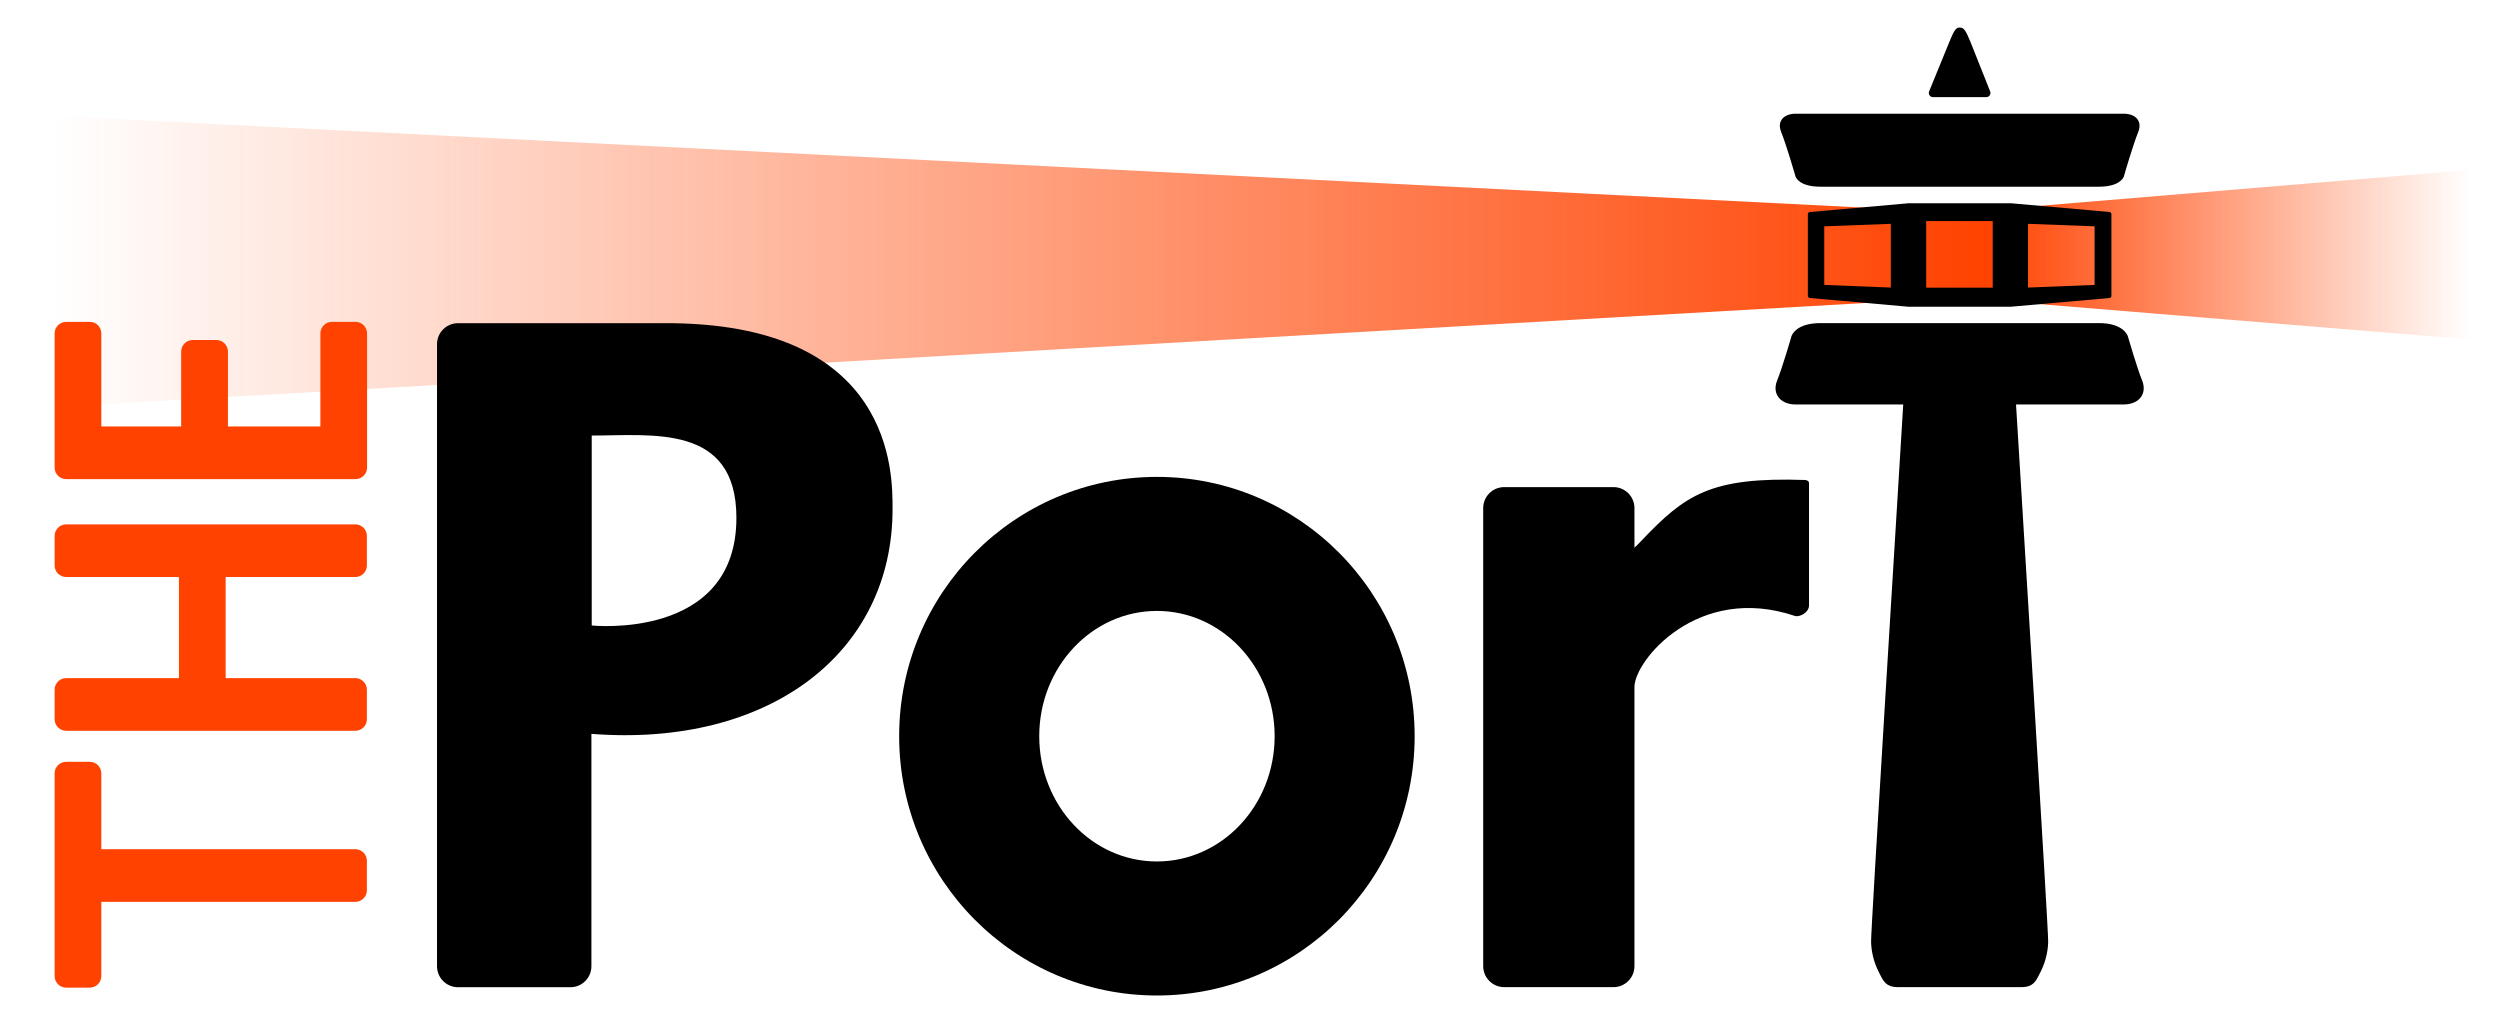
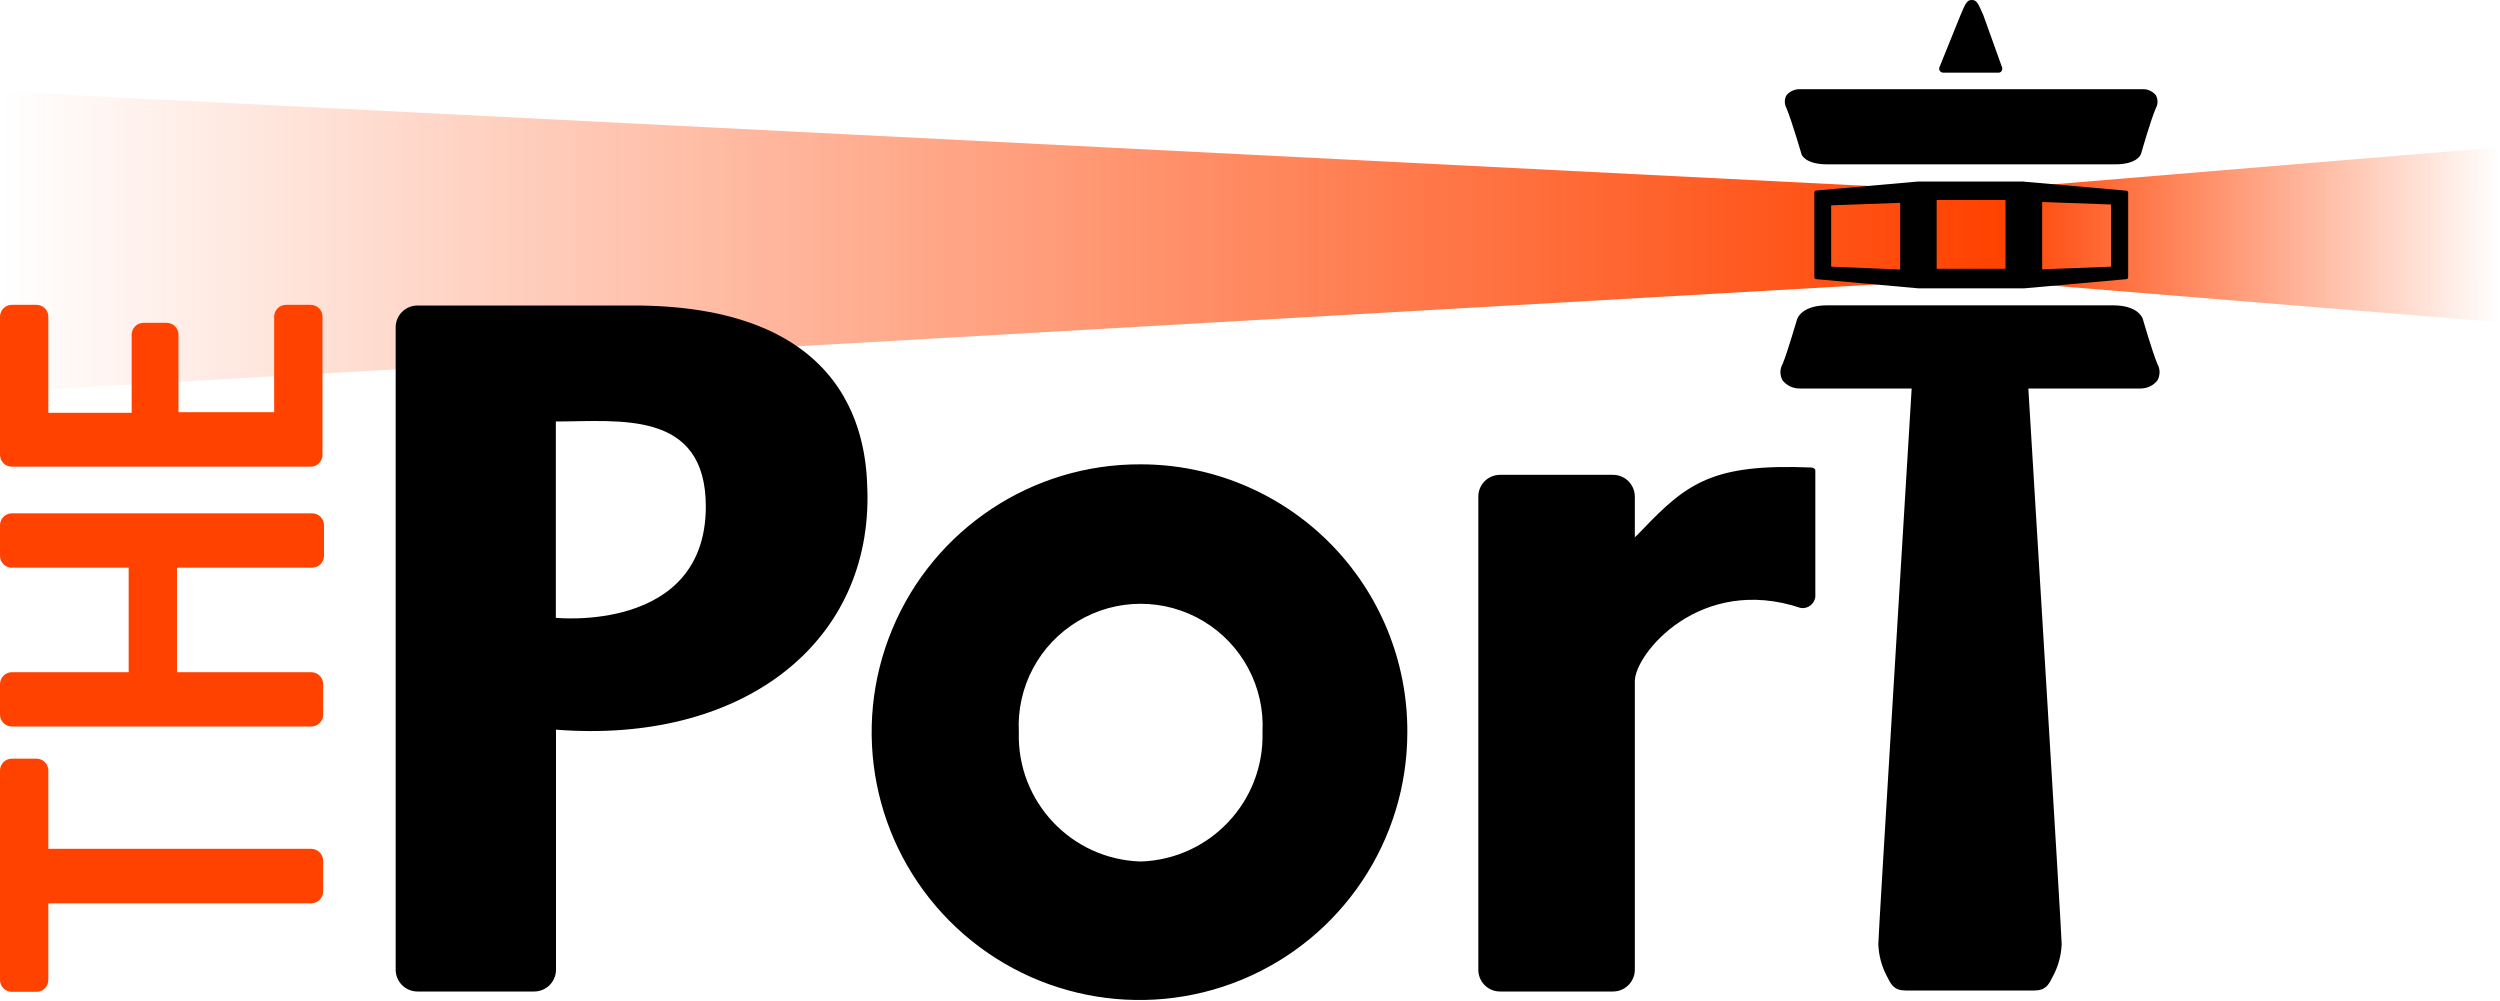
- <svg xmlns="http://www.w3.org/2000/svg" viewBox="0 0 1190 490">
+ <svg xmlns="http://www.w3.org/2000/svg" viewBox="0 0 150 60">
  <defs>
-     <style>.a{fill:url(#a);}.b{fill:#ff4200;}</style>
-     <linearGradient id="a" x1="26" y1="124.44" x2="1176" y2="124.44" gradientUnits="userSpaceOnUse">
+     <linearGradient id="a" y1="14.5" x2="150" y2="14.5" gradientUnits="userSpaceOnUse">
      <stop offset="0" stop-color="#ff4200" stop-opacity="0" />
-       <stop offset="0.8" stop-color="#ff4200" />
+       <stop offset=".8" stop-color="#ff4200" />
      <stop offset="1" stop-color="#ff4200" stop-opacity="0" />
    </linearGradient>
  </defs>
-   <polygon class="a" points="932.75 101.15 26 55.2 26 193.68 932.75 141.64 1176 161.61 1176 80.88 932.75 101.15" />
-   <path class="b" d="M42.73,470.12H31.5a5.5,5.5,0,0,1-5.5-5.5V368.13a5.5,5.5,0,0,1,5.5-5.5H42.73a5.5,5.5,0,0,1,5.5,5.5v36.09H169.14a5.51,5.51,0,0,1,5.5,5.5v14.06a5.51,5.51,0,0,1-5.5,5.5H48.23v35.34A5.5,5.5,0,0,1,42.73,470.12Z" />
-   <path class="b" d="M169.14,347.85H31.5a5.5,5.5,0,0,1-5.5-5.5V328.29a5.51,5.51,0,0,1,5.5-5.5H85.18V274.66H31.5a5.51,5.51,0,0,1-5.5-5.5V255.1a5.51,5.51,0,0,1,5.5-5.5H169.14a5.51,5.51,0,0,1,5.5,5.5v14.06a5.51,5.51,0,0,1-5.5,5.5H107.41v48.13h61.73a5.51,5.51,0,0,1,5.5,5.5v14.06A5.5,5.5,0,0,1,169.14,347.85Z" />
-   <path class="b" d="M169.14,228.06H31.5a5.51,5.51,0,0,1-5.5-5.5V158.71a5.5,5.5,0,0,1,5.5-5.5H42.73a5.5,5.5,0,0,1,5.5,5.5V203h38V167.35a5.51,5.51,0,0,1,5.5-5.5H103a5.5,5.5,0,0,1,5.5,5.5V203h44V158.71a5.5,5.5,0,0,1,5.5-5.5h11.23a5.5,5.5,0,0,1,5.5,5.5v63.85A5.51,5.51,0,0,1,169.14,228.06Z" />
-   <path d="M778,327c0,11.48,0,132.88,0,132.88a10,10,0,0,1-10,10H716a10,10,0,0,1-10-10V241.86a10,10,0,0,1,10-10h52a10,10,0,0,1,10,10v18.47s-1.28,1.9,3.32-2.94c20.83-21.95,32.9-30.45,77.85-28.92.63,0,1.92.41,1.92,1.45v58.27c0,3.41-4.56,5.7-6.71,5C808.26,277.62,778,314.41,778,327Z" />
-   <path d="M315.35,153.84l-97.33,0a10,10,0,0,0-10,10V459.92a10,10,0,0,0,10,10h53.49a10,10,0,0,0,10-10V349.32c84.67,6.56,143.71-38.64,143.35-107.62C424.78,226.4,426.11,153,315.35,153.84ZM281.66,297.73V207.32c28.92,0,68.87-5.67,68.87,39.2C350.53,305,281.66,297.73,281.66,297.73Z" />
-   <path d="M550.68,227C482.93,227,428,282.26,428,350.43s54.93,123.43,122.68,123.43S673.37,418.6,673.37,350.43,618.44,227,550.68,227Zm0,183.06c-30.95,0-56-26.7-56-59.63s25.1-59.63,56-59.63,56.05,26.7,56.05,59.63S581.64,410.06,550.68,410.06Z" />
-   <path d="M999,153.8H866.57c-11.14,0-13.5,5.23-13.85,6.28a.6.6,0,0,0-.06.19c0,.14-4.33,14.92-6.69,20.69-1.52,3.75-.63,6.34.39,7.85,2.36,3.52,7,3.7,7.9,3.7h51.68c-2.48,41.44-15.53,251.23-15.31,256a34,34,0,0,0,3.8,14.44l.51,1c1.61,3.18,3,5.93,8.29,5.93h59.11c5.29,0,6.68-2.75,8.29-5.93l.51-1a33.81,33.81,0,0,0,3.8-14.44c.22-4.79-12.83-214.58-15.31-256h51.68c.9,0,5.54-.18,7.91-3.7,1-1.51,1.9-4.1.38-7.85-2.36-5.77-6.64-20.55-6.69-20.69a.6.6,0,0,0-.06-.19c-.35-1.05-2.71-6.28-13.81-6.28Z" />
-   <path d="M1011.31,54.14h-157c-.44,0-4.41.08-6.25,2.81-.74,1.11-1.38,3-.18,6,2.39,5.88,6.7,20.75,6.75,20.9l0,.09c.28.83,2.18,4.93,11.92,4.93H999c9.77,0,11.67-4.1,12-4.93l0-.09c0-.15,4.36-15,6.75-20.9,1.2-2.93.56-4.87-.18-6-1.84-2.73-5.81-2.81-6.25-2.81Z" />
-   <path d="M957,96.75H908.45l-47,4.18a1,1,0,0,0-.91,1v38.91a1,1,0,0,0,.91,1l47,4.17h48.67l47-4.17a1,1,0,0,0,.91-1V101.92a1,1,0,0,0-.91-1l-47-4.18Zm-40.16,8.48h31.69v31.69H916.87V105.23Zm48.5,31.65V106.54l31.69,1.19v27.89l-31.69,1.26Zm-97-29.15,31.69-1.19v30.34l-31.69-1.26V107.73Z" />
-   <path d="M932.9,13.08c-2.14,0-2.93,1.9-5.06,7l-9.58,23.42a2,2,0,0,0,1.85,2.75h25.35a2,2,0,0,0,1.85-2.74L938,20.1c-2.16-5.12-3-7-5.1-7Z" />
+   <path fill="url(#a)" d="M118.27 11.47L0 5.49v18.03l118.27-6.78 31.73 2.6V8.83l-31.73 2.64z" />
+   <path d="M2.18 59.51H.72A.71.71 0 010 58.8V46.23a.71.71 0 01.72-.71h1.46a.71.71 0 01.72.71v4.7h15.77a.72.72 0 01.72.72v1.83a.72.72 0 01-.72.72H2.9v4.6a.71.71 0 01-.72.71zM18.67 43.59H.72a.71.71 0 01-.72-.71v-1.83a.72.72 0 01.72-.72h7v-6.27h-7a.71.71 0 01-.72-.71v-1.84a.71.71 0 01.72-.71h18a.71.71 0 01.72.71v1.84a.71.71 0 01-.72.71h-8.1v6.27h8.05a.72.72 0 01.72.72v1.83a.71.71 0 01-.72.71zM18.67 28H.72a.71.71 0 01-.72-.72V19a.71.71 0 01.72-.71h1.46a.71.71 0 01.72.71v5.77h5v-4.68a.71.71 0 01.71-.72H10a.71.71 0 01.71.72v4.64h5.74V19a.71.71 0 01.72-.71h1.46a.71.71 0 01.72.71v8.32a.71.71 0 01-.68.68z" fill="#ff4200" />
+   <path d="M98.09 40.88v17.31a1.31 1.31 0 01-1.31 1.3H90a1.3 1.3 0 01-1.3-1.3v-28.4a1.3 1.3 0 011.3-1.3h6.78a1.31 1.31 0 011.31 1.3v2.41s-.17.24.43-.39c2.72-2.86 4.29-4 10.15-3.76.09 0 .25.05.25.19v7.58a.77.77 0 01-.87.66c-6.05-2.03-9.97 2.76-9.96 4.4zM37.74 18.33H25.05a1.31 1.31 0 00-1.31 1.31v38.55a1.31 1.31 0 001.31 1.3h7a1.31 1.31 0 001.31-1.3V43.78c11 .86 18.74-5 18.69-14-.05-2 .14-11.56-14.31-11.45zm-4.39 18.74V25.29c3.77 0 9-.74 9 5.11-.02 7.6-9 6.67-9 6.67zM68.44 27.86a16.07 16.07 0 1016 16.07 16 16 0 00-16-16.07zm0 23.83a7.54 7.54 0 01-7.31-7.76 7.32 7.32 0 1114.62 0 7.55 7.55 0 01-7.31 7.76z" />
+   <path d="M126.92 18.32h-17.28c-1.45 0-1.76.69-1.81.82s-.56 1.94-.87 2.69a1 1 0 000 1 1.29 1.29 0 001 .48h6.74c-.32 5.4-2 32.72-2 33.34a4.44 4.44 0 00.49 1.88l.07.13c.21.42.39.77 1.08.77h7.71c.69 0 .87-.35 1.08-.77 0 0 .05-.08.07-.13a4.45 4.45 0 00.5-1.88c0-.62-1.68-27.94-2-33.34h6.74a1.27 1.27 0 001-.48 1 1 0 000-1c-.31-.75-.87-2.68-.87-2.69-.05-.14-.35-.82-1.8-.82zM128.52 5.35H108a1.05 1.05 0 00-.81.36.8.8 0 000 .78c.32.77.88 2.7.89 2.72 0 .11.28.65 1.55.65h17.28c1.28 0 1.53-.54 1.56-.65s.57-2 .88-2.72a.8.8 0 000-.78 1 1 0 00-.81-.36zM121.44 10.89h-6.34l-6.12.54a.12.12 0 00-.12.13v5.06a.12.12 0 00.12.13l6.12.55h6.35l6.13-.55a.12.12 0 00.11-.13v-5.05a.12.12 0 00-.11-.13l-6.13-.54zM116.2 12h4.13v4.13h-4.13V12zm6.33 4.12v-4l4.13.15V16l-4.13.16zm-12.66-3.8l4.14-.15v4l-4.14-.17v-3.68zM118.29 0c-.28 0-.38.25-.66.91L116.38 4a.26.26 0 000 .24.25.25 0 00.21.12h3.31a.22.22 0 00.21-.12.26.26 0 000-.24L119 .91c-.29-.66-.39-.91-.67-.91z" />
</svg>
